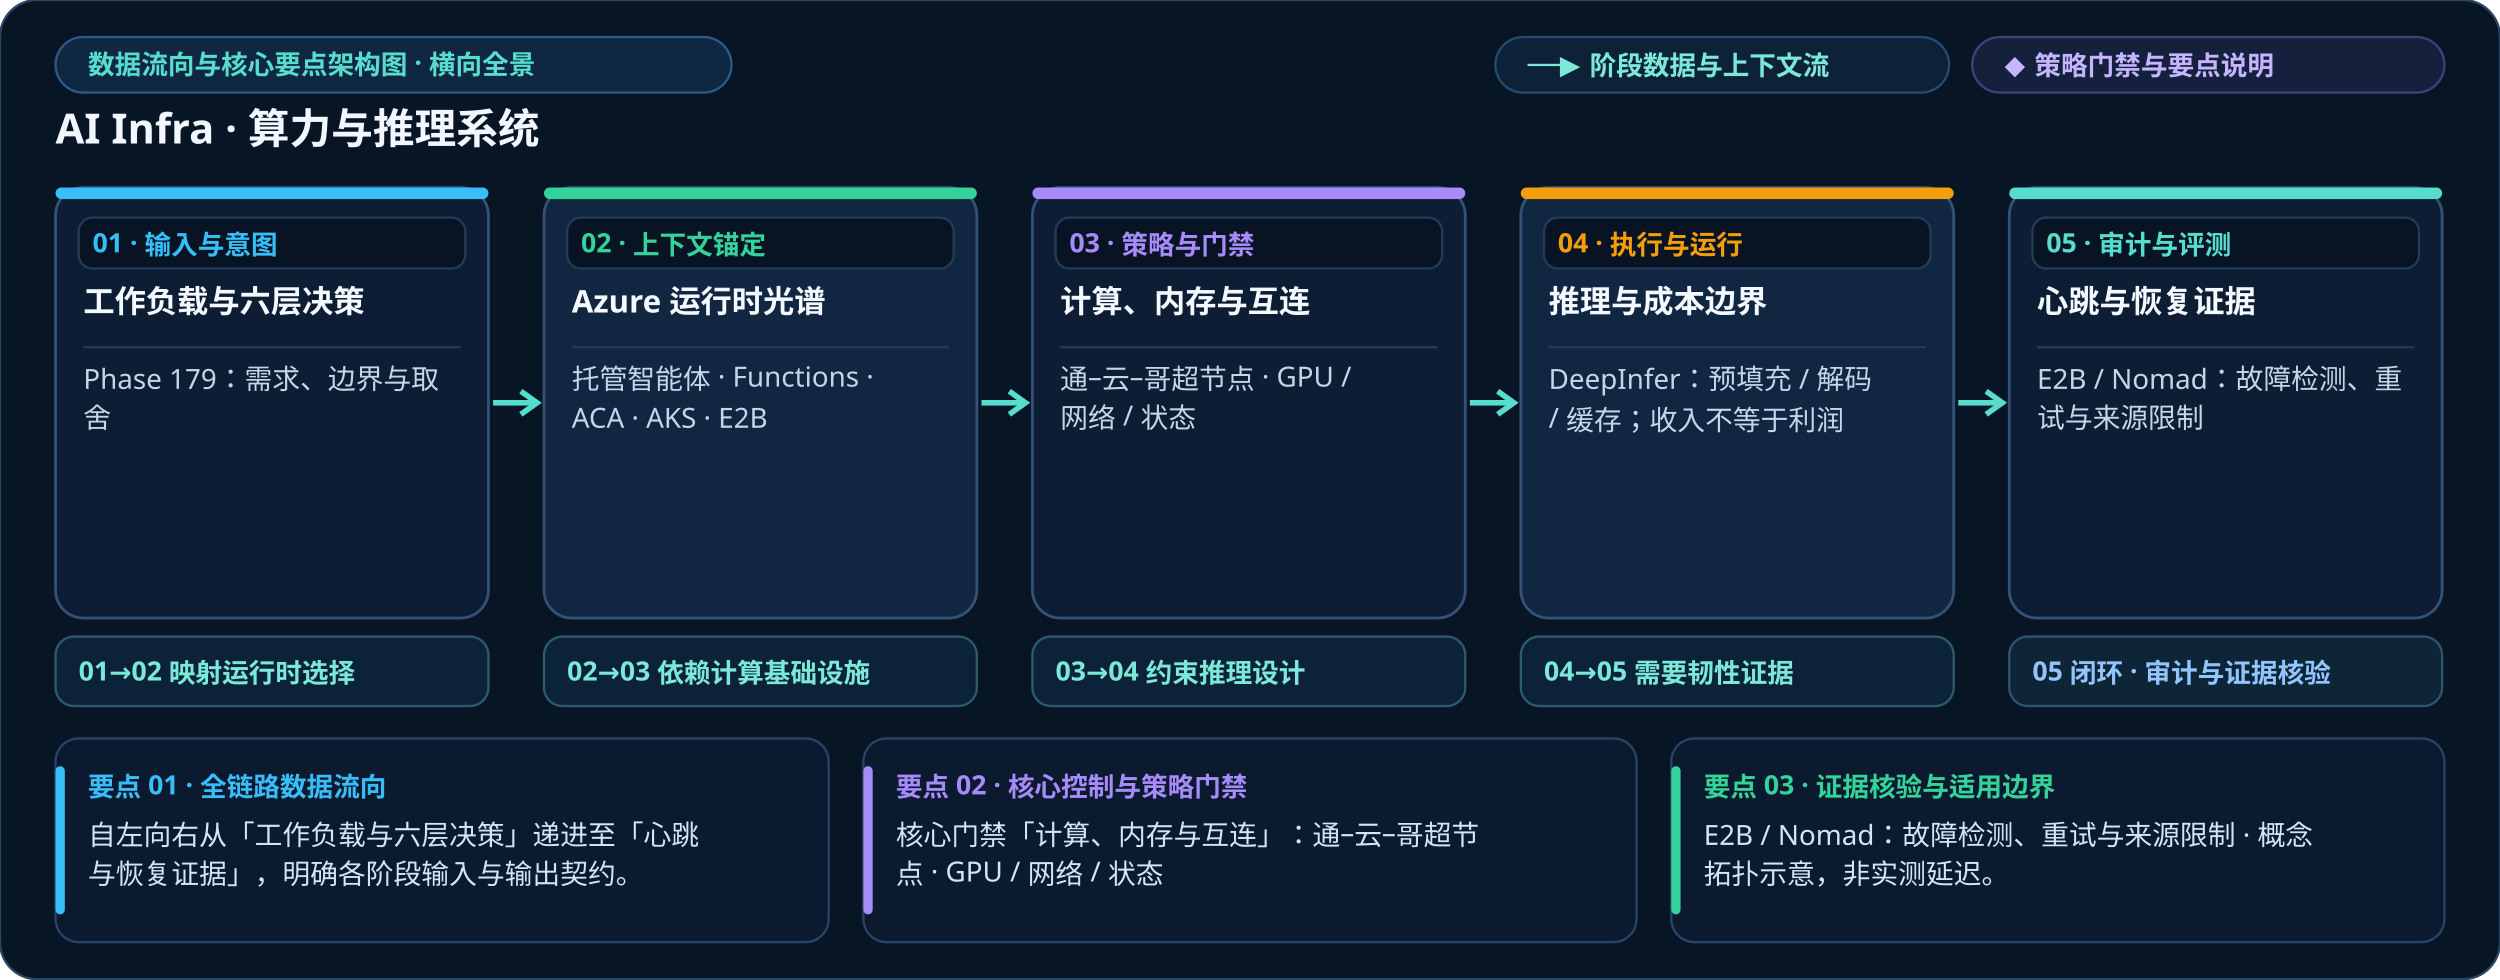
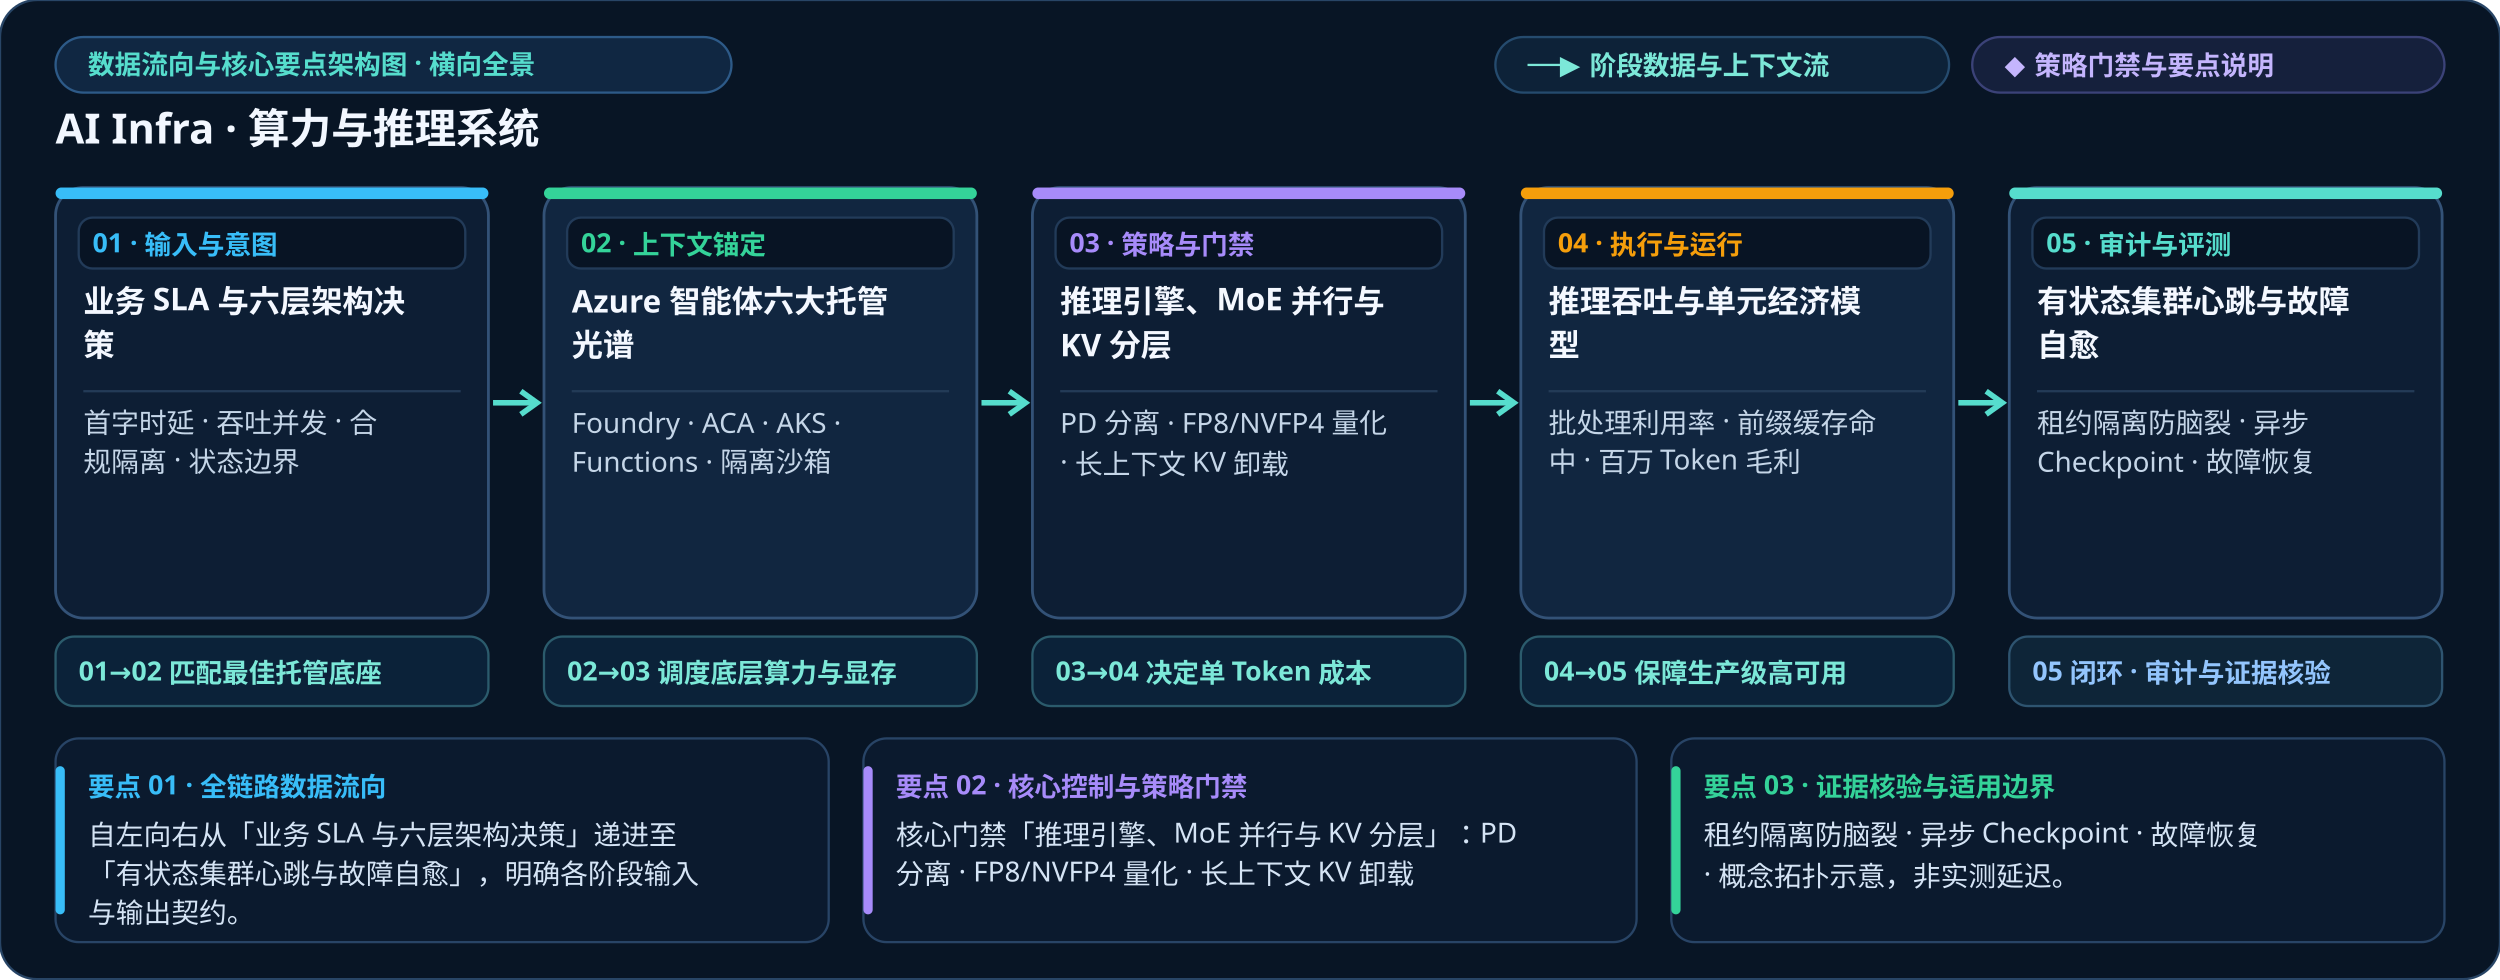
- <svg xmlns="http://www.w3.org/2000/svg" lang="zh-CN" class="knowledge-graph-wide" role="img" aria-labelledby="knowledge-60ffe2f51669-title knowledge-60ffe2f51669-desc" viewBox="0 0 1080 423" width="1080" style="width:100%;height:auto;max-width:1080px;margin:0 auto;font-family:system-ui,sans-serif">
+ <svg xmlns="http://www.w3.org/2000/svg" lang="zh-CN" class="knowledge-graph-wide" role="img" aria-labelledby="knowledge-d864c64d2780-title knowledge-d864c64d2780-desc" viewBox="0 0 1080 423" width="1080" style="width:100%;height:auto;max-width:1080px;margin:0 auto;font-family:system-ui,sans-serif">
  <rect width="1080" height="423" rx="16" fill="#081525" stroke="#284566" />
  <rect x="24" y="16" width="292" height="24" rx="12" fill="#102742" stroke="#2d5a88" />
  <text x="38" y="32" fill="#56ddcd" font-size="11.5" font-weight="700">
    <tspan x="38" dy="0">数据流向与核心要点架构图 · 横向全景</tspan>
  </text>
  <rect x="646" y="16" width="196" height="24" rx="12" fill="#0d2238" stroke="#254b6e" />
  <text x="660" y="32" fill="#7ce8d8" font-size="11.5" font-weight="600">
    <tspan x="660" dy="0">──▶ 阶段数据与上下文流</tspan>
  </text>
  <rect x="852" y="16" width="204" height="24" rx="12" fill="#15203c" stroke="#3b4278" />
  <text x="866" y="32" fill="#c4b5fd" font-size="11.5" font-weight="600">
    <tspan x="866" dy="0">◆ 策略门禁与要点说明</tspan>
  </text>
  <text x="24" y="62" fill="#f2f7ff" font-size="18" font-weight="700">
    <tspan x="24" dy="0">AI Infra · 算力与推理系统</tspan>
  </text>
  <g data-concept="1">
    <rect x="24" y="81" width="187" height="186" rx="12" fill="#0d1e34" stroke="#335277" stroke-width="1.2" />
    <rect x="24" y="81" width="187" height="5" rx="2.5" fill="#38bdf8" />
    <rect x="34" y="94" width="167" height="22" rx="6" fill="#081424" stroke="#223b59" />
    <text x="40" y="109" fill="#38bdf8" font-size="11.5" font-weight="700">
      <tspan x="40" dy="0">01 · 输入与意图</tspan>
    </text>
    <text x="36" y="135" fill="#f4f8ff" font-size="13.5" font-weight="700">
-       <tspan x="36" dy="0">工作负载与六层决策</tspan>
+       <tspan x="36" dy="0">业务 SLA 与六层架构决</tspan>
+       <tspan x="36" dy="18.9">策</tspan>
    </text>
-     <path d="M36 150 H199" stroke="#233b57" stroke-width="1" />
-     <text x="36" y="168" fill="#c5d6e8" font-size="12" font-weight="400">
-       <tspan x="36" dy="0">Phase 179：需求、边界与取</tspan>
-       <tspan x="36" dy="16.8">舍</tspan>
+     <path d="M36 169 H199" stroke="#233b57" stroke-width="1" />
+     <text x="36" y="187" fill="#c5d6e8" font-size="12" font-weight="400">
+       <tspan x="36" dy="0">首字时延 · 吞吐并发 · 合</tspan>
+       <tspan x="36" dy="16.8">规隔离 · 状态边界</tspan>
    </text>
  </g>
-   <g data-relationship="映射运行时选择">
+   <g data-relationship="匹配最佳托管底座">
    <path d="M213 174 H231" fill="none" stroke="#56ddcd" stroke-width="2.4" />
    <path d="M225 169 L232 174 L225 179" fill="none" stroke="#56ddcd" stroke-width="2.4" />
    <rect x="24" y="275" width="187" height="30" rx="8" fill="#0b2239" stroke="#2b5b6c" />
    <text x="34" y="294" fill="#7ce8d8" font-size="11.5" font-weight="600">
-       <tspan x="34" dy="0">01→02 映射运行时选择</tspan>
+       <tspan x="34" dy="0">01→02 匹配最佳托管底座</tspan>
    </text>
  </g>
  <g data-concept="2">
    <rect x="235" y="81" width="187" height="186" rx="12" fill="#112640" stroke="#335277" stroke-width="1.2" />
    <rect x="235" y="81" width="187" height="5" rx="2.5" fill="#34d399" />
    <rect x="245" y="94" width="167" height="22" rx="6" fill="#081424" stroke="#223b59" />
    <text x="251" y="109" fill="#34d399" font-size="11.5" font-weight="700">
      <tspan x="251" dy="0">02 · 上下文锚定</tspan>
    </text>
    <text x="247" y="135" fill="#f4f8ff" font-size="13.5" font-weight="700">
-       <tspan x="247" dy="0">Azure 运行时光谱</tspan>
+       <tspan x="247" dy="0">Azure 智能体六大托管</tspan>
+       <tspan x="247" dy="18.9">光谱</tspan>
    </text>
-     <path d="M247 150 H410" stroke="#233b57" stroke-width="1" />
-     <text x="247" y="168" fill="#c5d6e8" font-size="12" font-weight="400">
-       <tspan x="247" dy="0">托管智能体 · Functions ·</tspan>
-       <tspan x="247" dy="16.8">ACA · AKS · E2B</tspan>
+     <path d="M247 169 H410" stroke="#233b57" stroke-width="1" />
+     <text x="247" y="187" fill="#c5d6e8" font-size="12" font-weight="400">
+       <tspan x="247" dy="0">Foundry · ACA · AKS ·</tspan>
+       <tspan x="247" dy="16.8">Functions · 隔离沙箱</tspan>
    </text>
  </g>
-   <g data-relationship="依赖计算基础设施">
+   <g data-relationship="调度底层算力与显存">
    <path d="M424 174 H442" fill="none" stroke="#56ddcd" stroke-width="2.4" />
    <path d="M436 169 L443 174 L436 179" fill="none" stroke="#56ddcd" stroke-width="2.4" />
    <rect x="235" y="275" width="187" height="30" rx="8" fill="#0b2239" stroke="#2b5b6c" />
    <text x="245" y="294" fill="#7ce8d8" font-size="11.5" font-weight="600">
-       <tspan x="245" dy="0">02→03 依赖计算基础设施</tspan>
+       <tspan x="245" dy="0">02→03 调度底层算力与显存</tspan>
    </text>
  </g>
  <g data-concept="3">
    <rect x="446" y="81" width="187" height="186" rx="12" fill="#0d1e34" stroke="#335277" stroke-width="1.2" />
    <rect x="446" y="81" width="187" height="5" rx="2.5" fill="#a78bfa" />
    <rect x="456" y="94" width="167" height="22" rx="6" fill="#081424" stroke="#223b59" />
    <text x="462" y="109" fill="#a78bfa" font-size="11.5" font-weight="700">
      <tspan x="462" dy="0">03 · 策略与门禁</tspan>
    </text>
    <text x="458" y="135" fill="#f4f8ff" font-size="13.5" font-weight="700">
-       <tspan x="458" dy="0">计算、内存与互连</tspan>
+       <tspan x="458" dy="0">推理引擎、MoE 并行与</tspan>
+       <tspan x="458" dy="18.9">KV 分层</tspan>
    </text>
-     <path d="M458 150 H621" stroke="#233b57" stroke-width="1" />
-     <text x="458" y="168" fill="#c5d6e8" font-size="12" font-weight="400">
-       <tspan x="458" dy="0">通–云–哥超节点 · GPU /</tspan>
-       <tspan x="458" dy="16.8">网络 / 状态</tspan>
+     <path d="M458 169 H621" stroke="#233b57" stroke-width="1" />
+     <text x="458" y="187" fill="#c5d6e8" font-size="12" font-weight="400">
+       <tspan x="458" dy="0">PD 分离 · FP8/NVFP4 量化</tspan>
+       <tspan x="458" dy="16.8">· 长上下文 KV 卸载</tspan>
    </text>
  </g>
-   <g data-relationship="约束推理设计">
+   <g data-relationship="决定单 Token 成本">
    <path d="M635 174 H653" fill="none" stroke="#56ddcd" stroke-width="2.4" />
    <path d="M647 169 L654 174 L647 179" fill="none" stroke="#56ddcd" stroke-width="2.4" />
    <rect x="446" y="275" width="187" height="30" rx="8" fill="#0b2239" stroke="#2b5b6c" />
    <text x="456" y="294" fill="#7ce8d8" font-size="11.5" font-weight="600">
-       <tspan x="456" dy="0">03→04 约束推理设计</tspan>
+       <tspan x="456" dy="0">03→04 决定单 Token 成本</tspan>
    </text>
  </g>
  <g data-concept="4">
    <rect x="657" y="81" width="187" height="186" rx="12" fill="#112640" stroke="#335277" stroke-width="1.2" />
    <rect x="657" y="81" width="187" height="5" rx="2.5" fill="#f59e0b" />
    <rect x="667" y="94" width="167" height="22" rx="6" fill="#081424" stroke="#223b59" />
    <text x="673" y="109" fill="#f59e0b" font-size="11.5" font-weight="700">
      <tspan x="673" dy="0">04 · 执行与运行</tspan>
    </text>
    <text x="669" y="135" fill="#f4f8ff" font-size="13.5" font-weight="700">
-       <tspan x="669" dy="0">推理与成本边界</tspan>
+       <tspan x="669" dy="0">推理吞吐与单元经济模</tspan>
+       <tspan x="669" dy="18.9">型</tspan>
    </text>
-     <path d="M669 150 H832" stroke="#233b57" stroke-width="1" />
-     <text x="669" y="168" fill="#c5d6e8" font-size="12" font-weight="400">
-       <tspan x="669" dy="0">DeepInfer：预填充 / 解码</tspan>
-       <tspan x="669" dy="16.8">/ 缓存；收入不等于利润</tspan>
+     <path d="M669 169 H832" stroke="#233b57" stroke-width="1" />
+     <text x="669" y="187" fill="#c5d6e8" font-size="12" font-weight="400">
+       <tspan x="669" dy="0">批处理利用率 · 前缀缓存命</tspan>
+       <tspan x="669" dy="16.8">中 · 百万 Token 毛利</tspan>
    </text>
  </g>
-   <g data-relationship="需要韧性证据">
+   <g data-relationship="保障生产级高可用">
    <path d="M846 174 H864" fill="none" stroke="#56ddcd" stroke-width="2.4" />
    <path d="M858 169 L865 174 L858 179" fill="none" stroke="#56ddcd" stroke-width="2.4" />
    <rect x="657" y="275" width="187" height="30" rx="8" fill="#0b2239" stroke="#2b5b6c" />
    <text x="667" y="294" fill="#7ce8d8" font-size="11.5" font-weight="600">
-       <tspan x="667" dy="0">04→05 需要韧性证据</tspan>
+       <tspan x="667" dy="0">04→05 保障生产级高可用</tspan>
    </text>
  </g>
  <g data-concept="5">
    <rect x="868" y="81" width="187" height="186" rx="12" fill="#0d1e34" stroke="#335277" stroke-width="1.2" />
    <rect x="868" y="81" width="187" height="5" rx="2.5" fill="#56ddcd" />
    <rect x="878" y="94" width="167" height="22" rx="6" fill="#081424" stroke="#223b59" />
    <text x="884" y="109" fill="#56ddcd" font-size="11.5" font-weight="700">
      <tspan x="884" dy="0">05 · 审计与评测</tspan>
    </text>
    <text x="880" y="135" fill="#f4f8ff" font-size="13.5" font-weight="700">
-       <tspan x="880" dy="0">心跳与恢复证据</tspan>
+       <tspan x="880" dy="0">有状态集群心跳与故障</tspan>
+       <tspan x="880" dy="18.9">自愈</tspan>
    </text>
-     <path d="M880 150 H1043" stroke="#233b57" stroke-width="1" />
-     <text x="880" y="168" fill="#c5d6e8" font-size="12" font-weight="400">
-       <tspan x="880" dy="0">E2B / Nomad：故障检测、重</tspan>
-       <tspan x="880" dy="16.8">试与来源限制</tspan>
+     <path d="M880 169 H1043" stroke="#233b57" stroke-width="1" />
+     <text x="880" y="187" fill="#c5d6e8" font-size="12" font-weight="400">
+       <tspan x="880" dy="0">租约隔离防脑裂 · 异步</tspan>
+       <tspan x="880" dy="16.8">Checkpoint · 故障恢复</tspan>
    </text>
  </g>
  <rect x="868" y="275" width="187" height="30" rx="8" fill="#0e2538" stroke="#2e5470" />
  <text x="878" y="294" fill="#93c5fd" font-size="11.5" font-weight="600">
    <tspan x="878" dy="0">05 闭环 · 审计与证据核验</tspan>
  </text>
  <g data-takeaway="1">
    <rect x="24" y="319" width="334" height="88" rx="10" fill="#0b1a2e" stroke="#284466" />
    <rect x="24" y="331" width="4" height="64" rx="2" fill="#38bdf8" />
    <text x="38" y="344" fill="#38bdf8" font-size="11.5" font-weight="700">
      <tspan x="38" dy="0">要点 01 · 全链路数据流向</tspan>
    </text>
    <text x="38" y="365" fill="#d5e4f5" font-size="12" font-weight="400">
-       <tspan x="38" dy="0">自左向右从「工作负载与六层决策」递进至「心跳</tspan>
-       <tspan x="38" dy="16.8">与恢复证据」，明确各阶段输入与输出契约。</tspan>
+       <tspan x="38" dy="0">自左向右从「业务 SLA 与六层架构决策」递进至</tspan>
+       <tspan x="38" dy="16.8">「有状态集群心跳与故障自愈」，明确各阶段输入</tspan>
+       <tspan x="38" dy="16.8">与输出契约。</tspan>
    </text>
  </g>
  <g data-takeaway="2">
    <rect x="373" y="319" width="334" height="88" rx="10" fill="#0b1a2e" stroke="#284466" />
    <rect x="373" y="331" width="4" height="64" rx="2" fill="#a78bfa" />
    <text x="387" y="344" fill="#a78bfa" font-size="11.5" font-weight="700">
      <tspan x="387" dy="0">要点 02 · 核心控制与策略门禁</tspan>
    </text>
    <text x="387" y="365" fill="#d5e4f5" font-size="12" font-weight="400">
-       <tspan x="387" dy="0">核心门禁「计算、内存与互连」：通–云–哥超节</tspan>
-       <tspan x="387" dy="16.8">点 · GPU / 网络 / 状态</tspan>
+       <tspan x="387" dy="0">核心门禁「推理引擎、MoE 并行与 KV 分层」：PD</tspan>
+       <tspan x="387" dy="16.8">分离 · FP8/NVFP4 量化 · 长上下文 KV 卸载</tspan>
    </text>
  </g>
  <g data-takeaway="3">
    <rect x="722" y="319" width="334" height="88" rx="10" fill="#0b1a2e" stroke="#284466" />
    <rect x="722" y="331" width="4" height="64" rx="2" fill="#34d399" />
    <text x="736" y="344" fill="#34d399" font-size="11.5" font-weight="700">
      <tspan x="736" dy="0">要点 03 · 证据核验与适用边界</tspan>
    </text>
    <text x="736" y="365" fill="#d5e4f5" font-size="12" font-weight="400">
-       <tspan x="736" dy="0">E2B / Nomad：故障检测、重试与来源限制 · 概念</tspan>
-       <tspan x="736" dy="16.8">拓扑示意，非实测延迟。</tspan>
+       <tspan x="736" dy="0">租约隔离防脑裂 · 异步 Checkpoint · 故障恢复</tspan>
+       <tspan x="736" dy="16.8">· 概念拓扑示意，非实测延迟。</tspan>
    </text>
  </g>
</svg>
